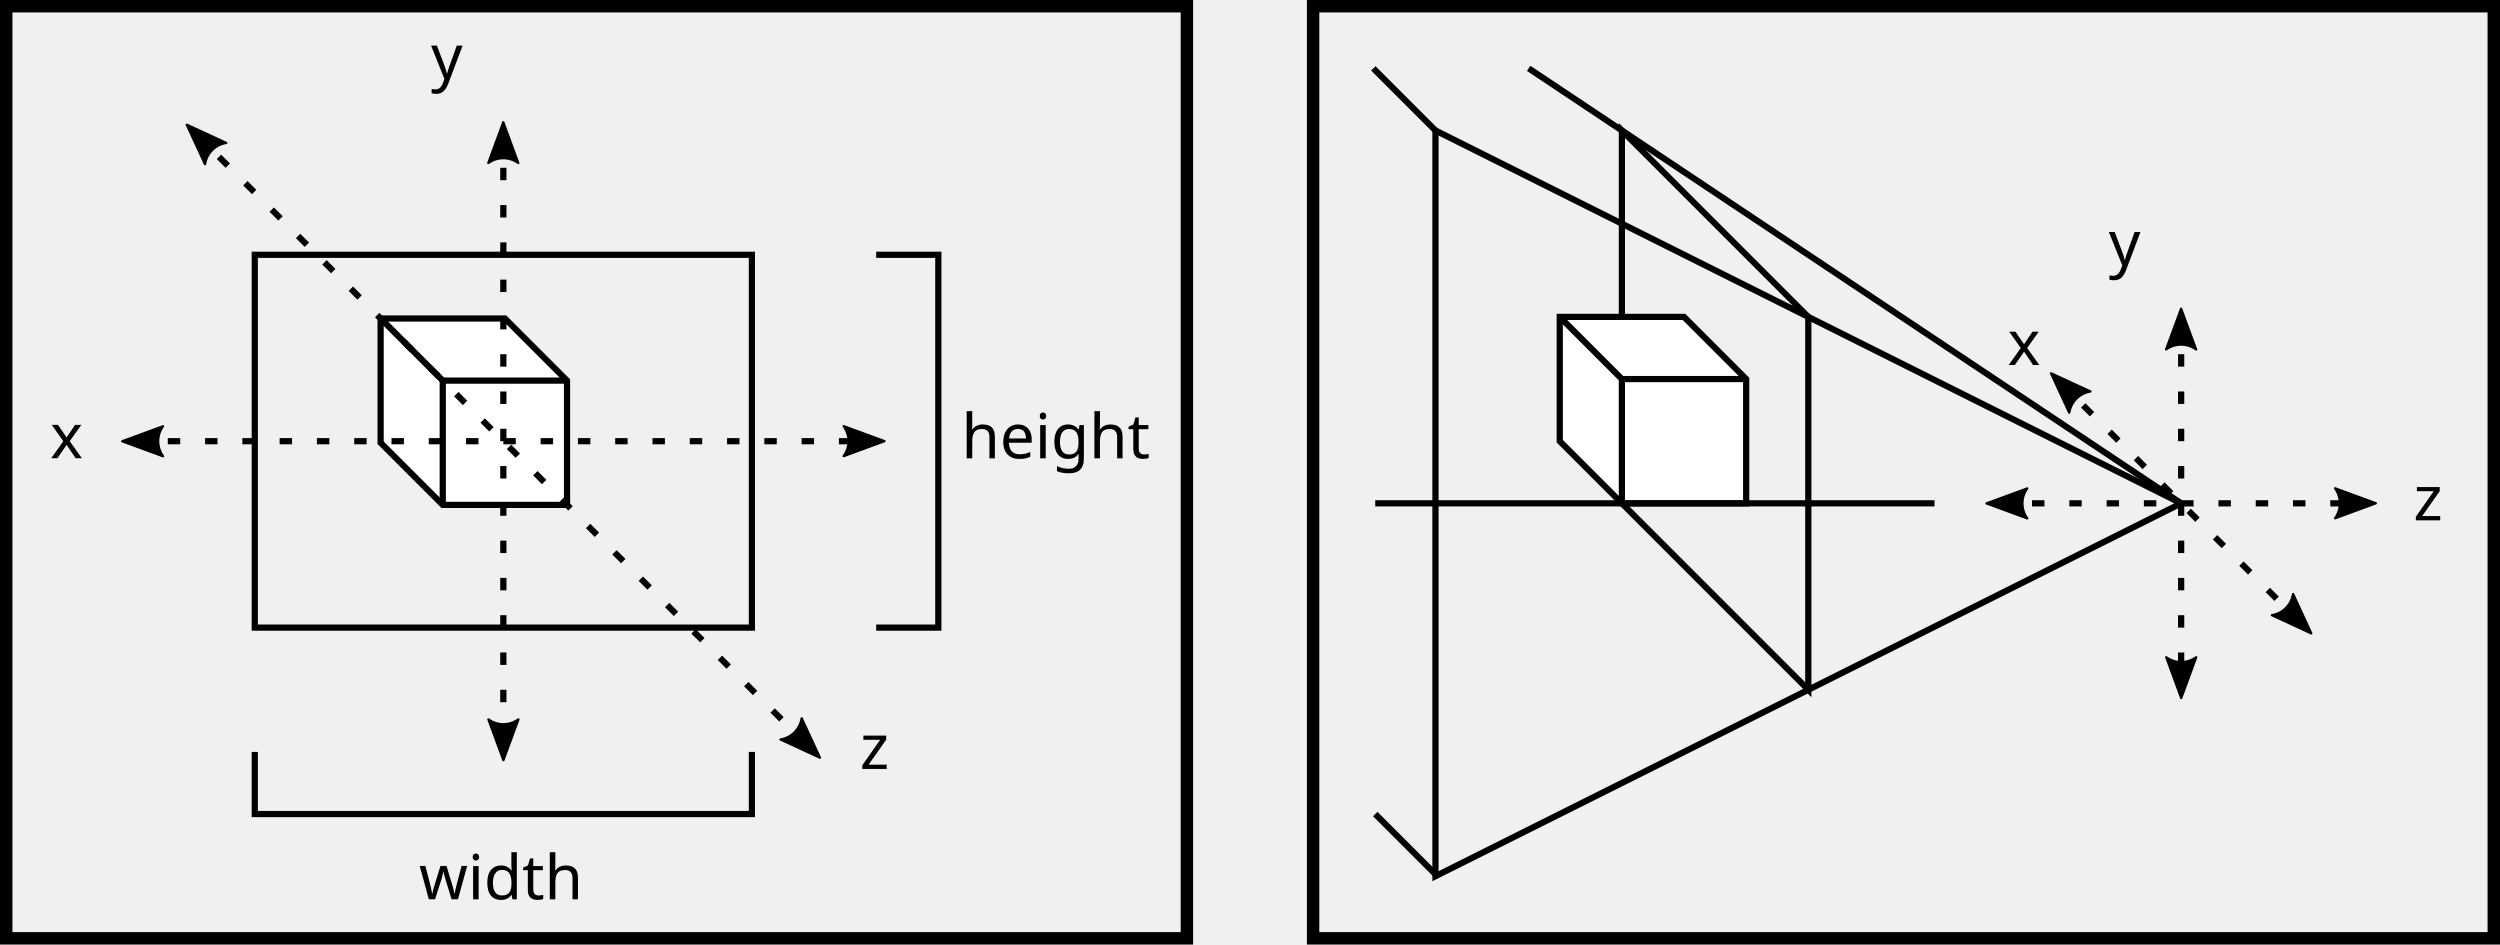
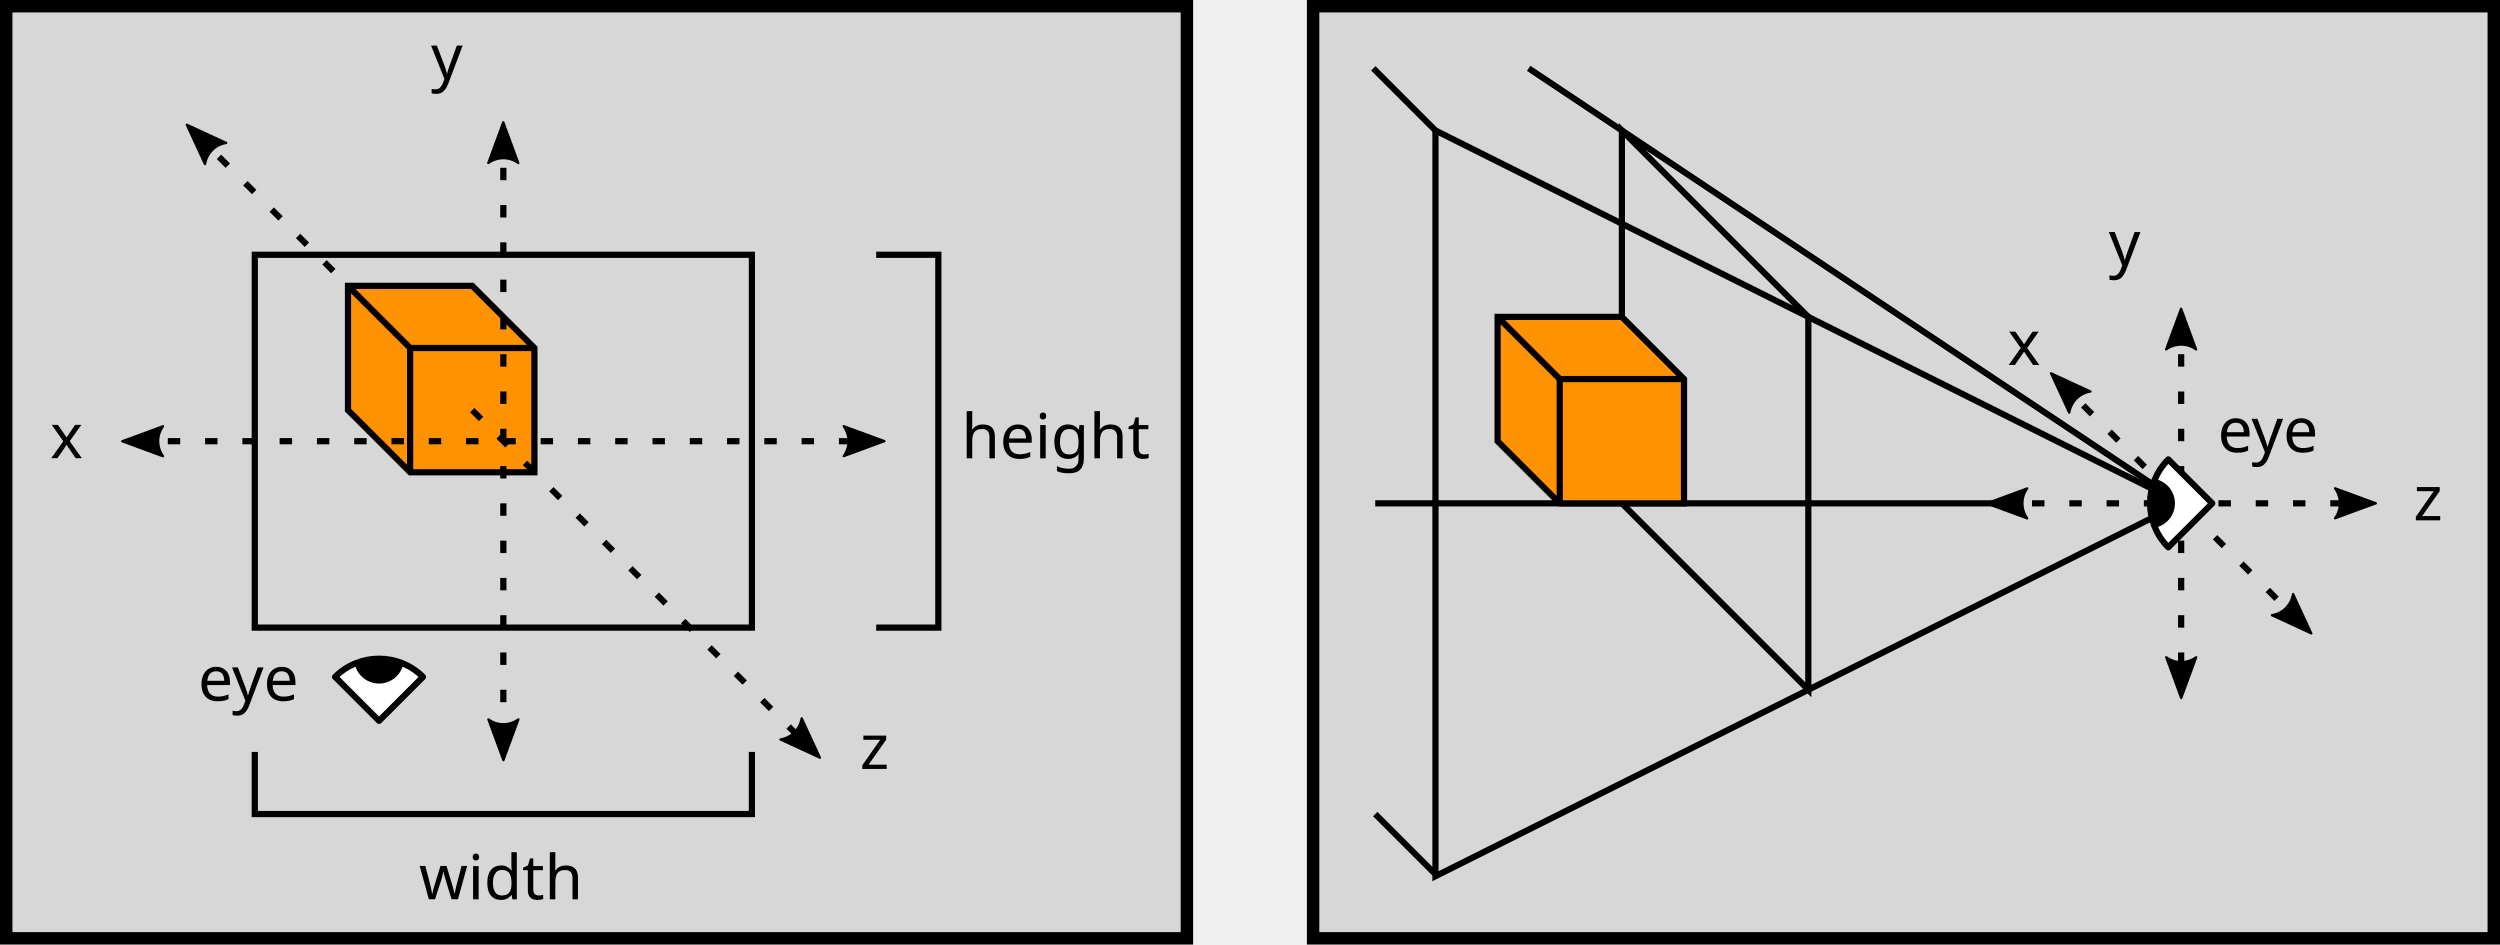
- <svg xmlns="http://www.w3.org/2000/svg" width="113.541mm" height="42.898mm" viewBox="0 0 402.309 152" id="svg2" version="1.1">
+ <svg xmlns="http://www.w3.org/2000/svg" xmlns:xlink="http://www.w3.org/1999/xlink" width="113.541mm" height="42.898mm" viewBox="0 0 402.309 152" id="svg2" version="1.1">
  <defs id="defs4">
    <marker orient="auto" refY="0" refX="0" id="marker14415" style="overflow:visible">
      <path id="path14417" style="fill:#000000;fill-opacity:1;fill-rule:evenodd;stroke:#000000;stroke-width:0.625;stroke-linejoin:round;stroke-opacity:1" d="M 8.719,4.034 -2.207,0.016 8.719,-4.002 c -1.745,2.372 -1.735,5.617 -6e-7,8.035 z" transform="scale(-0.6,-0.6)" />
    </marker>
    <marker orient="auto" refY="0" refX="0" id="marker14195" style="overflow:visible">
      <path id="path14197" style="fill:#000000;fill-opacity:1;fill-rule:evenodd;stroke:#000000;stroke-width:0.625;stroke-linejoin:round;stroke-opacity:1" d="M 8.719,4.034 -2.207,0.016 8.719,-4.002 c -1.745,2.372 -1.735,5.617 -6e-7,8.035 z" transform="scale(0.6,0.6)" />
    </marker>
    <marker style="overflow:visible" id="marker13981" refX="0" refY="0" orient="auto">
      <path transform="scale(-0.6,-0.6)" d="M 8.719,4.034 -2.207,0.016 8.719,-4.002 c -1.745,2.372 -1.735,5.617 -6e-7,8.035 z" style="fill:#000000;fill-opacity:1;fill-rule:evenodd;stroke:#000000;stroke-width:0.625;stroke-linejoin:round;stroke-opacity:1" id="path13983" />
    </marker>
    <marker style="overflow:visible" id="marker13773" refX="0" refY="0" orient="auto">
      <path transform="scale(0.6,0.6)" d="M 8.719,4.034 -2.207,0.016 8.719,-4.002 c -1.745,2.372 -1.735,5.617 -6e-7,8.035 z" style="fill:#000000;fill-opacity:1;fill-rule:evenodd;stroke:#000000;stroke-width:0.625;stroke-linejoin:round;stroke-opacity:1" id="path13775" />
    </marker>
    <marker orient="auto" refY="0" refX="0" id="marker12597" style="overflow:visible">
      <path id="path12599" style="fill:#000000;fill-opacity:1;fill-rule:evenodd;stroke:#000000;stroke-width:0.625;stroke-linejoin:round;stroke-opacity:1" d="M 8.719,4.034 -2.207,0.016 8.719,-4.002 c -1.745,2.372 -1.735,5.617 -6e-7,8.035 z" transform="scale(-0.6,-0.6)" />
    </marker>
    <marker orient="auto" refY="0" refX="0" id="marker12401" style="overflow:visible">
      <path id="path12403" style="fill:#000000;fill-opacity:1;fill-rule:evenodd;stroke:#000000;stroke-width:0.625;stroke-linejoin:round;stroke-opacity:1" d="M 8.719,4.034 -2.207,0.016 8.719,-4.002 c -1.745,2.372 -1.735,5.617 -6e-7,8.035 z" transform="scale(0.6,0.6)" />
    </marker>
    <marker style="overflow:visible" id="marker11026" refX="0" refY="0" orient="auto">
      <path transform="scale(-0.6,-0.6)" d="M 8.719,4.034 -2.207,0.016 8.719,-4.002 c -1.745,2.372 -1.735,5.617 -6e-7,8.035 z" style="fill:#000000;fill-opacity:1;fill-rule:evenodd;stroke:#000000;stroke-width:0.625;stroke-linejoin:round;stroke-opacity:1" id="path11028" />
    </marker>
    <marker style="overflow:visible" id="marker10824" refX="0" refY="0" orient="auto">
      <path transform="scale(-0.6,-0.6)" d="M 8.719,4.034 -2.207,0.016 8.719,-4.002 c -1.745,2.372 -1.735,5.617 -6e-7,8.035 z" style="fill:#000000;fill-opacity:1;fill-rule:evenodd;stroke:#000000;stroke-width:0.625;stroke-linejoin:round;stroke-opacity:1" id="path10826" />
    </marker>
    <marker style="overflow:visible" id="marker10814" refX="0" refY="0" orient="auto">
      <path transform="scale(-0.6,-0.6)" d="M 8.719,4.034 -2.207,0.016 8.719,-4.002 c -1.745,2.372 -1.735,5.617 -6e-7,8.035 z" style="fill:#000000;fill-opacity:1;fill-rule:evenodd;stroke:#000000;stroke-width:0.625;stroke-linejoin:round;stroke-opacity:1" id="path10816" />
    </marker>
    <marker orient="auto" refY="0" refX="0" id="Arrow2Mend" style="overflow:visible">
      <path id="path4173" style="fill:#000000;fill-opacity:1;fill-rule:evenodd;stroke:#000000;stroke-width:0.625;stroke-linejoin:round;stroke-opacity:1" d="M 8.719,4.034 -2.207,0.016 8.719,-4.002 c -1.745,2.372 -1.735,5.617 -6e-7,8.035 z" transform="scale(-0.6,-0.6)" />
    </marker>
    <marker style="overflow:visible" id="marker10418" refX="0" refY="0" orient="auto">
      <path transform="scale(0.6,0.6)" d="M 8.719,4.034 -2.207,0.016 8.719,-4.002 c -1.745,2.372 -1.735,5.617 -6e-7,8.035 z" style="fill:#000000;fill-opacity:1;fill-rule:evenodd;stroke:#000000;stroke-width:0.625;stroke-linejoin:round;stroke-opacity:1" id="path10420" />
    </marker>
    <marker style="overflow:visible" id="marker10240" refX="0" refY="0" orient="auto">
      <path transform="scale(0.6,0.6)" d="M 8.719,4.034 -2.207,0.016 8.719,-4.002 c -1.745,2.372 -1.735,5.617 -6e-7,8.035 z" style="fill:#000000;fill-opacity:1;fill-rule:evenodd;stroke:#000000;stroke-width:0.625;stroke-linejoin:round;stroke-opacity:1" id="path10242" />
    </marker>
    <marker style="overflow:visible" id="marker10230" refX="0" refY="0" orient="auto">
      <path transform="scale(0.6,0.6)" d="M 8.719,4.034 -2.207,0.016 8.719,-4.002 c -1.745,2.372 -1.735,5.617 -6e-7,8.035 z" style="fill:#000000;fill-opacity:1;fill-rule:evenodd;stroke:#000000;stroke-width:0.625;stroke-linejoin:round;stroke-opacity:1" id="path10232" />
    </marker>
    <marker orient="auto" refY="0" refX="0" id="Arrow2Mstart" style="overflow:visible">
      <path id="path4170" style="fill:#000000;fill-opacity:1;fill-rule:evenodd;stroke:#000000;stroke-width:0.625;stroke-linejoin:round;stroke-opacity:1" d="M 8.719,4.034 -2.207,0.016 8.719,-4.002 c -1.745,2.372 -1.735,5.617 -6e-7,8.035 z" transform="scale(0.6,0.6)" />
    </marker>
    <marker style="overflow:visible" id="marker9870" refX="0" refY="0" orient="auto">
      <path transform="matrix(1.1,0,0,1.1,1.1,0)" d="M 8.719,4.034 -2.207,0.016 8.719,-4.002 c -1.745,2.372 -1.735,5.617 -6e-7,8.035 z" style="fill:#000000;fill-opacity:1;fill-rule:evenodd;stroke:#000000;stroke-width:0.625;stroke-linejoin:round;stroke-opacity:1" id="path9872" />
    </marker>
    <marker style="overflow:visible" id="marker9710" refX="0" refY="0" orient="auto">
      <path transform="matrix(1.1,0,0,1.1,1.1,0)" d="M 8.719,4.034 -2.207,0.016 8.719,-4.002 c -1.745,2.372 -1.735,5.617 -6e-7,8.035 z" style="fill:#000000;fill-opacity:1;fill-rule:evenodd;stroke:#000000;stroke-width:0.625;stroke-linejoin:round;stroke-opacity:1" id="path9712" />
    </marker>
    <marker style="overflow:visible" id="marker9556" refX="0" refY="0" orient="auto">
      <path transform="matrix(1.1,0,0,1.1,1.1,0)" d="M 8.719,4.034 -2.207,0.016 8.719,-4.002 c -1.745,2.372 -1.735,5.617 -6e-7,8.035 z" style="fill:#000000;fill-opacity:1;fill-rule:evenodd;stroke:#000000;stroke-width:0.625;stroke-linejoin:round;stroke-opacity:1" id="path9558" />
    </marker>
    <marker orient="auto" refY="0" refX="0" id="marker9240" style="overflow:visible">
      <path id="path9242" d="M 0,0 5,-5 -12.5,0 5,5 0,0 Z" style="fill:#000000;fill-opacity:1;fill-rule:evenodd;stroke:#000000;stroke-width:1pt;stroke-opacity:1" transform="matrix(-0.8,0,0,-0.8,-10,0)" />
    </marker>
    <marker orient="auto" refY="0" refX="0" id="marker9086" style="overflow:visible">
      <path id="path9088" d="M 0,0 5,-5 -12.5,0 5,5 0,0 Z" style="fill:#000000;fill-opacity:1;fill-rule:evenodd;stroke:#000000;stroke-width:1pt;stroke-opacity:1" transform="matrix(-0.8,0,0,-0.8,-10,0)" />
    </marker>
    <marker orient="auto" refY="0" refX="0" id="marker8944" style="overflow:visible">
      <path id="path8946" d="M 0,0 5,-5 -12.5,0 5,5 0,0 Z" style="fill:#000000;fill-opacity:1;fill-rule:evenodd;stroke:#000000;stroke-width:1pt;stroke-opacity:1" transform="matrix(-0.8,0,0,-0.8,-10,0)" />
    </marker>
    <marker orient="auto" refY="0" refX="0" id="marker8784" style="overflow:visible">
      <path id="path8786" style="fill:#000000;fill-opacity:1;fill-rule:evenodd;stroke:#000000;stroke-width:0.625;stroke-linejoin:round;stroke-opacity:1" d="M 8.719,4.034 -2.207,0.016 8.719,-4.002 c -1.745,2.372 -1.735,5.617 -6e-7,8.035 z" transform="matrix(-1.1,0,0,-1.1,-1.1,0)" />
    </marker>
    <marker orient="auto" refY="0" refX="0" id="marker8648" style="overflow:visible">
      <path id="path8650" style="fill:#000000;fill-opacity:1;fill-rule:evenodd;stroke:#000000;stroke-width:0.625;stroke-linejoin:round;stroke-opacity:1" d="M 8.719,4.034 -2.207,0.016 8.719,-4.002 c -1.745,2.372 -1.735,5.617 -6e-7,8.035 z" transform="matrix(-1.1,0,0,-1.1,-1.1,0)" />
    </marker>
    <marker orient="auto" refY="0" refX="0" id="marker8524" style="overflow:visible">
      <path id="path8526" style="fill:#000000;fill-opacity:1;fill-rule:evenodd;stroke:#000000;stroke-width:0.625;stroke-linejoin:round;stroke-opacity:1" d="M 8.719,4.034 -2.207,0.016 8.719,-4.002 c -1.745,2.372 -1.735,5.617 -6e-7,8.035 z" transform="matrix(-1.1,0,0,-1.1,-1.1,0)" />
    </marker>
    <marker orient="auto" refY="0" refX="0" id="marker8406" style="overflow:visible">
      <path id="path8408" style="fill:#000000;fill-opacity:1;fill-rule:evenodd;stroke:#000000;stroke-width:0.625;stroke-linejoin:round;stroke-opacity:1" d="M 8.719,4.034 -2.207,0.016 8.719,-4.002 c -1.745,2.372 -1.735,5.617 -6e-7,8.035 z" transform="matrix(-1.1,0,0,-1.1,-1.1,0)" />
    </marker>
    <marker orient="auto" refY="0" refX="0" id="marker8170" style="overflow:visible">
      <path id="path8172" style="fill:#000000;fill-opacity:1;fill-rule:evenodd;stroke:#000000;stroke-width:0.625;stroke-linejoin:round;stroke-opacity:1" d="M 8.719,4.034 -2.207,0.016 8.719,-4.002 c -1.745,2.372 -1.735,5.617 -6e-7,8.035 z" transform="matrix(1.1,0,0,1.1,1.1,0)" />
    </marker>
    <marker orient="auto" refY="0" refX="0" id="marker8070" style="overflow:visible">
      <path id="path8072" style="fill:#000000;fill-opacity:1;fill-rule:evenodd;stroke:#000000;stroke-width:0.625;stroke-linejoin:round;stroke-opacity:1" d="M 8.719,4.034 -2.207,0.016 8.719,-4.002 c -1.745,2.372 -1.735,5.617 -6e-7,8.035 z" transform="matrix(1.1,0,0,1.1,1.1,0)" />
    </marker>
    <marker style="overflow:visible" id="marker7876" refX="0" refY="0" orient="auto">
      <path transform="matrix(1.1,0,0,1.1,1.1,0)" d="M 8.719,4.034 -2.207,0.016 8.719,-4.002 c -1.745,2.372 -1.735,5.617 -6e-7,8.035 z" style="fill:#000000;fill-opacity:1;fill-rule:evenodd;stroke:#000000;stroke-width:0.625;stroke-linejoin:round;stroke-opacity:1" id="path7878" />
    </marker>
    <marker style="overflow:visible" id="marker7794" refX="0" refY="0" orient="auto">
      <path transform="matrix(1.1,0,0,1.1,1.1,0)" d="M 8.719,4.034 -2.207,0.016 8.719,-4.002 c -1.745,2.372 -1.735,5.617 -6e-7,8.035 z" style="fill:#000000;fill-opacity:1;fill-rule:evenodd;stroke:#000000;stroke-width:0.625;stroke-linejoin:round;stroke-opacity:1" id="path7796" />
    </marker>
    <marker style="overflow:visible" id="marker7718" refX="0" refY="0" orient="auto">
      <path transform="matrix(1.1,0,0,1.1,1.1,0)" d="M 8.719,4.034 -2.207,0.016 8.719,-4.002 c -1.745,2.372 -1.735,5.617 -6e-7,8.035 z" style="fill:#000000;fill-opacity:1;fill-rule:evenodd;stroke:#000000;stroke-width:0.625;stroke-linejoin:round;stroke-opacity:1" id="path7720" />
    </marker>
    <marker style="overflow:visible" id="marker7401" refX="0" refY="0" orient="auto">
      <path transform="matrix(-1.1,0,0,-1.1,-1.1,0)" d="M 8.719,4.034 -2.207,0.016 8.719,-4.002 c -1.745,2.372 -1.735,5.617 -6e-7,8.035 z" style="fill:#000000;fill-opacity:1;fill-rule:evenodd;stroke:#000000;stroke-width:0.625;stroke-linejoin:round;stroke-opacity:1" id="path7403" />
    </marker>
    <marker style="overflow:visible" id="marker7041" refX="0" refY="0" orient="auto">
      <path transform="matrix(-1.1,0,0,-1.1,-1.1,0)" d="M 8.719,4.034 -2.207,0.016 8.719,-4.002 c -1.745,2.372 -1.735,5.617 -6e-7,8.035 z" style="fill:#000000;fill-opacity:1;fill-rule:evenodd;stroke:#000000;stroke-width:0.625;stroke-linejoin:round;stroke-opacity:1" id="path7043" />
    </marker>
    <marker style="overflow:visible" id="marker6989" refX="0" refY="0" orient="auto">
      <path transform="matrix(-1.1,0,0,-1.1,-1.1,0)" d="M 8.719,4.034 -2.207,0.016 8.719,-4.002 c -1.745,2.372 -1.735,5.617 -6e-7,8.035 z" style="fill:#000000;fill-opacity:1;fill-rule:evenodd;stroke:#000000;stroke-width:0.625;stroke-linejoin:round;stroke-opacity:1" id="path6991" />
    </marker>
    <marker orient="auto" refY="0" refX="0" id="marker6859" style="overflow:visible">
      <path id="path6861" style="fill:#000000;fill-opacity:1;fill-rule:evenodd;stroke:#000000;stroke-width:0.625;stroke-linejoin:round;stroke-opacity:1" d="M 8.719,4.034 -2.207,0.016 8.719,-4.002 c -1.745,2.372 -1.735,5.617 -6e-7,8.035 z" transform="matrix(-1.1,0,0,-1.1,-1.1,0)" />
    </marker>
    <marker orient="auto" refY="0" refX="0" id="marker5320" style="overflow:visible">
      <path id="path5322" style="fill:#000000;fill-opacity:1;fill-rule:evenodd;stroke:#000000;stroke-width:0.625;stroke-linejoin:round;stroke-opacity:1" d="M 8.719,4.034 -2.207,0.016 8.719,-4.002 c -1.745,2.372 -1.735,5.617 -6e-7,8.035 z" transform="matrix(-1.1,0,0,-1.1,-1.1,0)" />
    </marker>
    <marker orient="auto" refY="0" refX="0" id="Arrow2Lend" style="overflow:visible">
      <path id="path4167" style="fill:#000000;fill-opacity:1;fill-rule:evenodd;stroke:#000000;stroke-width:0.625;stroke-linejoin:round;stroke-opacity:1" d="M 8.719,4.034 -2.207,0.016 8.719,-4.002 c -1.745,2.372 -1.735,5.617 -6e-7,8.035 z" transform="matrix(-1.1,0,0,-1.1,-1.1,0)" />
    </marker>
    <marker style="overflow:visible" id="marker4422" refX="0" refY="0" orient="auto">
      <path transform="matrix(0.8,0,0,0.8,10,0)" style="fill:#000000;fill-opacity:1;fill-rule:evenodd;stroke:#000000;stroke-width:1pt;stroke-opacity:1" d="M 0,0 5,-5 -12.5,0 5,5 0,0 Z" id="path4424" />
    </marker>
  </defs>
  <g id="layer1" transform="translate(-19,-881.3622)">
    <g transform="translate(220,-70)" id="use6613">
      <path style="fill:none;fill-rule:evenodd;stroke:#000000;stroke-width:1;stroke-linecap:butt;stroke-linejoin:miter;stroke-miterlimit:4;stroke-dasharray:none;stroke-opacity:1;marker-end:url(#Arrow2Lend)" d="m 190,152.362 40,0" id="path11412" />
      <path style="fill:none;fill-rule:evenodd;stroke:#000000;stroke-width:1;stroke-linecap:butt;stroke-linejoin:miter;stroke-miterlimit:4;stroke-dasharray:none;stroke-opacity:1;marker-end:url(#marker6859)" d="m 190,152.362 -20,-20" id="path11414" />
      <path style="fill:none;fill-rule:evenodd;stroke:#000000;stroke-width:1px;stroke-linecap:butt;stroke-linejoin:miter;stroke-opacity:1;marker-end:url(#marker5320)" d="m 190,152.362 0,-40" id="path11416" />
      <text xml:space="preserve" style="font-style:normal;font-weight:normal;font-size:20px;line-height:125%;font-family:sans-serif;letter-spacing:0px;word-spacing:0px;fill:#000000;fill-opacity:1;stroke:none;stroke-width:1px;stroke-linecap:butt;stroke-linejoin:miter;stroke-opacity:1" x="195" y="112.362" id="text11418">
        <tspan id="tspan11420" x="195" y="112.362">y</tspan>
      </text>
      <text xml:space="preserve" style="font-style:normal;font-weight:normal;font-size:40px;line-height:125%;font-family:sans-serif;text-align:start;letter-spacing:0px;word-spacing:0px;text-anchor:start;fill:#000000;fill-opacity:1;stroke:none;stroke-width:1px;stroke-linecap:butt;stroke-linejoin:miter;stroke-opacity:1" x="230" y="157.362" id="text11422">
        <tspan id="tspan11424" x="230" y="157.362" style="font-size:20px;text-align:start;text-anchor:start">x</tspan>
      </text>
      <text xml:space="preserve" style="font-style:normal;font-weight:normal;font-size:20px;line-height:125%;font-family:sans-serif;text-align:end;letter-spacing:0px;word-spacing:0px;text-anchor:end;fill:#000000;fill-opacity:1;stroke:none;stroke-width:1px;stroke-linecap:butt;stroke-linejoin:miter;stroke-opacity:1" x="170" y="137.362" id="text11426">
        <tspan id="tspan11428" x="170" y="137.362">z</tspan>
      </text>
    </g>
    <g transform="translate(245,115)" id="g7381">
      <path style="fill:none;fill-rule:evenodd;stroke:#000000;stroke-width:1;stroke-linecap:butt;stroke-linejoin:miter;stroke-miterlimit:4;stroke-dasharray:none;stroke-opacity:1;marker-end:url(#Arrow2Lend)" d="m 190,152.362 40,0" id="path7383" />
      <path style="fill:none;fill-rule:evenodd;stroke:#000000;stroke-width:1;stroke-linecap:butt;stroke-linejoin:miter;stroke-miterlimit:4;stroke-dasharray:none;stroke-opacity:1;marker-end:url(#marker7401)" d="m 190,152.362 20,-20" id="path7385" />
      <path style="fill:none;fill-rule:evenodd;stroke:#000000;stroke-width:1px;stroke-linecap:butt;stroke-linejoin:miter;stroke-opacity:1;marker-end:url(#marker5320)" d="m 190,152.362 0,-40" id="path7387" />
      <text xml:space="preserve" style="font-style:normal;font-weight:normal;font-size:20px;line-height:125%;font-family:sans-serif;letter-spacing:0px;word-spacing:0px;fill:#000000;fill-opacity:1;stroke:none;stroke-width:1px;stroke-linecap:butt;stroke-linejoin:miter;stroke-opacity:1" x="195" y="112.362" id="text7389">
        <tspan id="tspan7391" x="195" y="112.362">y</tspan>
      </text>
      <text xml:space="preserve" style="font-style:normal;font-weight:normal;font-size:40px;line-height:125%;font-family:sans-serif;text-align:start;letter-spacing:0px;word-spacing:0px;text-anchor:start;fill:#000000;fill-opacity:1;stroke:none;stroke-width:1px;stroke-linecap:butt;stroke-linejoin:miter;stroke-opacity:1" x="230" y="157.362" id="text7393">
        <tspan id="tspan7395" x="230" y="157.362" style="font-size:20px;text-align:start;text-anchor:start">x</tspan>
      </text>
      <text xml:space="preserve" style="font-style:normal;font-weight:normal;font-size:20px;line-height:125%;font-family:sans-serif;text-align:end;letter-spacing:0px;word-spacing:0px;text-anchor:end;fill:#000000;fill-opacity:1;stroke:none;stroke-width:1px;stroke-linecap:butt;stroke-linejoin:miter;stroke-opacity:1" x="225" y="132.362" id="text7397">
        <tspan id="tspan7399" x="225" y="132.362">z</tspan>
      </text>
    </g>
    <text xml:space="preserve" style="font-style:normal;font-weight:normal;font-size:20px;line-height:125%;font-family:sans-serif;letter-spacing:0px;word-spacing:0px;fill:#000000;fill-opacity:1;stroke:none;stroke-width:1px;stroke-linecap:butt;stroke-linejoin:miter;stroke-opacity:1" x="160" y="112.362" id="text7698">
      <tspan id="tspan7700" x="160" y="112.362" />
    </text>
    <g id="g25188">
-       <path style="fill:#ffffff;fill-opacity:1;fill-rule:evenodd;stroke:#000000;stroke-width:1px;stroke-linecap:butt;stroke-linejoin:miter;stroke-opacity:1" d="m 110.25,962.612 0,-20 -10,-10 -20,0 0,20 10,10 z" id="path25157" />
-       <path style="fill:none;fill-rule:evenodd;stroke:#000000;stroke-width:1px;stroke-linecap:butt;stroke-linejoin:miter;stroke-opacity:1" d="m 90.25,962.612 0,-20 20,0" id="path25159" />
-       <path style="fill:none;fill-rule:evenodd;stroke:#000000;stroke-width:1px;stroke-linecap:butt;stroke-linejoin:miter;stroke-opacity:1" d="m 80.25,932.612 10,10" id="path25161" />
-       <rect y="882.362" x="20" height="150" width="190" id="rect6935" style="fill:none;stroke:#000000;stroke-width:2;stroke-linecap:butt;stroke-miterlimit:4;stroke-dasharray:none;stroke-opacity:1" />
+       <rect y="882.362" x="20" height="150" width="190" id="rect6935" style="fill:#d7d7d7;stroke:#000000;stroke-width:2;stroke-linecap:butt;stroke-miterlimit:4;stroke-dasharray:none;stroke-opacity:1;fill-opacity:1" />
+       <g id="g26021">
+         <path id="path25157" d="m 105,957.362 0,-20 -10,-10 -20,0 0,20 10,10 z" style="fill:#ff9200;fill-opacity:1;fill-rule:evenodd;stroke:#000000;stroke-width:1px;stroke-linecap:butt;stroke-linejoin:miter;stroke-opacity:1" />
+         <path id="path25159" d="m 85,957.362 0,-20 20,0" style="fill:none;fill-rule:evenodd;stroke:#000000;stroke-width:1px;stroke-linecap:butt;stroke-linejoin:miter;stroke-opacity:1" />
+         <path id="path25161" d="m 75,927.362 10,10" style="fill:none;fill-rule:evenodd;stroke:#000000;stroke-width:1px;stroke-linecap:butt;stroke-linejoin:miter;stroke-opacity:1" />
+       </g>
      <path id="path7651" d="m 60,922.362 0,60 80,0 0,-60 z" style="fill:none;fill-rule:evenodd;stroke:#000000;stroke-width:1px;stroke-linecap:butt;stroke-linejoin:miter;stroke-opacity:1" />
      <path id="path7686" d="m 40,952.362 120,0" style="fill:none;fill-rule:evenodd;stroke:#000000;stroke-width:1;stroke-linecap:butt;stroke-linejoin:miter;stroke-miterlimit:4;stroke-dasharray:2, 4;stroke-dashoffset:0;stroke-opacity:1;marker-start:url(#marker10230);marker-end:url(#marker10814)" />
      <path id="path7688" d="m 100,902.362 0,100" style="fill:none;fill-rule:evenodd;stroke:#000000;stroke-width:1;stroke-linecap:butt;stroke-linejoin:miter;stroke-miterlimit:4;stroke-dasharray:2, 4;stroke-dashoffset:0;stroke-opacity:1;marker-start:url(#Arrow2Mstart);marker-end:url(#Arrow2Mend)" />
-       <path style="fill:none;fill-rule:evenodd;stroke:#000000;stroke-width:1;stroke-linecap:butt;stroke-linejoin:miter;stroke-miterlimit:4;stroke-dasharray:2, 4;stroke-dashoffset:0;stroke-opacity:1;marker-start:url(#marker10418);marker-end:url(#marker11026)" d="M 50,902.362 150,1002.362" id="path7710" />
+       <path style="fill:none;fill-rule:evenodd;stroke:#000000;stroke-width:1;stroke-linecap:butt;stroke-linejoin:miter;stroke-miterlimit:4;stroke-dasharray:2, 4;stroke-dashoffset:0;stroke-opacity:1;marker-start:url(#marker10418);marker-end:url(#marker11026)" d="m 50,902.362 25,25 m 20,20 55,55" id="path7710" />
      <path id="path11396" d="m 60,1002.362 0,10 80,0 0,-10" style="fill:none;fill-rule:evenodd;stroke:#000000;stroke-width:1px;stroke-linecap:butt;stroke-linejoin:miter;stroke-opacity:1" />
      <path id="path11398" d="m 160,922.362 10,0 0,60 -10,0" style="fill:none;fill-rule:evenodd;stroke:#000000;stroke-width:1px;stroke-linecap:butt;stroke-linejoin:miter;stroke-opacity:1" />
      <text id="text11400" y="1026.09" x="86.431" style="font-style:normal;font-weight:normal;font-size:10px;line-height:125%;font-family:sans-serif;letter-spacing:0px;word-spacing:0px;fill:#000000;fill-opacity:1;stroke:none;stroke-width:1px;stroke-linecap:butt;stroke-linejoin:miter;stroke-opacity:1" xml:space="preserve">
        <tspan y="1026.09" x="86.431" id="tspan11402">width</tspan>
      </text>
      <text id="text11404" y="955.121" x="173.721" style="font-style:normal;font-weight:normal;font-size:10px;line-height:125%;font-family:sans-serif;letter-spacing:0px;word-spacing:0px;fill:#000000;fill-opacity:1;stroke:none;stroke-width:1px;stroke-linecap:butt;stroke-linejoin:miter;stroke-opacity:1" xml:space="preserve">
        <tspan y="955.121" x="173.721" id="tspan11406">height</tspan>
      </text>
      <text id="text11430" y="955.097" x="27.061" style="font-style:normal;font-weight:normal;font-size:10px;line-height:125%;font-family:sans-serif;letter-spacing:0px;word-spacing:0px;fill:#000000;fill-opacity:1;stroke:none;stroke-width:1px;stroke-linecap:butt;stroke-linejoin:miter;stroke-opacity:1" xml:space="preserve">
        <tspan id="tspan11434" y="955.097" x="27.061">x</tspan>
      </text>
      <text id="text11438" y="1005.097" x="157.375" style="font-style:normal;font-weight:normal;font-size:10px;line-height:125%;font-family:sans-serif;letter-spacing:0px;word-spacing:0px;fill:#000000;fill-opacity:1;stroke:none;stroke-width:1px;stroke-linecap:butt;stroke-linejoin:miter;stroke-opacity:1" xml:space="preserve">
        <tspan y="1005.097" x="157.375" id="tspan11440">z</tspan>
      </text>
      <text id="text11442" y="894.057" x="100" style="font-style:normal;font-weight:normal;font-size:10px;line-height:125%;font-family:sans-serif;text-align:center;letter-spacing:0px;word-spacing:0px;text-anchor:middle;fill:#000000;fill-opacity:1;stroke:none;stroke-width:1px;stroke-linecap:butt;stroke-linejoin:miter;stroke-opacity:1" xml:space="preserve">
        <tspan y="894.057" x="100" id="tspan11444">y</tspan>
      </text>
+       <text id="text26051-0" y="994.122" x="50.879" style="font-style:normal;font-weight:normal;font-size:10px;line-height:125%;font-family:sans-serif;text-align:start;letter-spacing:0px;word-spacing:0px;text-anchor:start;fill:#000000;fill-opacity:1;stroke:none;stroke-width:1px;stroke-linecap:butt;stroke-linejoin:miter;stroke-opacity:1" xml:space="preserve">
+         <tspan y="994.122" x="50.879" id="tspan26053-1">eye</tspan>
+       </text>
+       <g id="g26266" transform="matrix(0,1,-1,0,1072.359,912.3654)">
+         <g id="g26147" transform="translate(-3.003124,-7.1566176e-6)">
+           <path transform="matrix(0,-1,1,0,0,0)" style="fill:#ffffff;fill-opacity:1;stroke:#000000;stroke-width:1;stroke-linecap:round;stroke-linejoin:round;stroke-miterlimit:4;stroke-dasharray:none;stroke-dashoffset:0;stroke-opacity:1" id="path26049-8" d="m -999.433,80.929 a 10,10 0 0 1 14.142,0 L -992.362,88 Z" />
+           <path transform="matrix(0,-1,1,0,0,0)" style="fill:#000000;fill-opacity:1;stroke:none;stroke-width:1;stroke-linecap:round;stroke-linejoin:round;stroke-miterlimit:4;stroke-dasharray:none;stroke-dashoffset:0;stroke-opacity:1" id="path26100" d="m -988.498,79.035 a 4,4 0 0 1 -3.864,2.965 4,4 0 0 1 -3.864,-2.965 L -992.362,78 Z" />
+         </g>
+       </g>
    </g>
    <g id="g25167" transform="translate(210.309,170)">
-       <rect style="fill:none;stroke:#000000;stroke-width:2;stroke-linecap:butt;stroke-miterlimit:4;stroke-dasharray:none;stroke-opacity:1" id="rect11446" width="190" height="150" x="20" y="712.362" />
+       <rect style="fill:#d7d7d7;stroke:#000000;stroke-width:2;stroke-linecap:butt;stroke-miterlimit:4;stroke-dasharray:none;stroke-opacity:1;fill-opacity:1" id="rect11446" width="190" height="150" x="20" y="712.362" />
      <path id="path11448" d="m 99.691,762.362 0,60 -30,-30 0,-60 z" style="fill:none;fill-rule:evenodd;stroke:#000000;stroke-width:1px;stroke-linecap:butt;stroke-linejoin:miter;stroke-opacity:1" />
-       <path id="path12312" d="m 89.691,792.362 0,-20 -10,-10 -20,0 0,20 10,10 z" style="fill:#ffffff;fill-opacity:1;fill-rule:evenodd;stroke:#000000;stroke-width:1px;stroke-linecap:butt;stroke-linejoin:miter;stroke-opacity:1" />
-       <path id="path12318" d="m 69.691,792.362 0,-20 20,0" style="fill:none;fill-rule:evenodd;stroke:#000000;stroke-width:1px;stroke-linecap:butt;stroke-linejoin:miter;stroke-opacity:1" />
-       <path id="path12320" d="m 59.691,762.362 10,10" style="fill:none;fill-rule:evenodd;stroke:#000000;stroke-width:1px;stroke-linecap:butt;stroke-linejoin:miter;stroke-opacity:1" />
      <path style="fill:none;fill-rule:evenodd;stroke:#000000;stroke-width:1;stroke-linecap:butt;stroke-linejoin:miter;stroke-miterlimit:4;stroke-dasharray:2, 4;stroke-dashoffset:0;stroke-opacity:1;marker-start:url(#marker12401);marker-end:url(#marker12597)" d="m 129.691,792.362 60,0" id="path12395" />
      <path style="fill:none;fill-rule:evenodd;stroke:#000000;stroke-width:1;stroke-linecap:butt;stroke-linejoin:miter;stroke-miterlimit:4;stroke-dasharray:2, 4;stroke-dashoffset:0;stroke-opacity:1;marker-start:url(#marker13773);marker-end:url(#marker13981)" d="m 159.691,762.362 0,60" id="path12397" />
      <path id="path12399" d="m 139.691,772.362 40,40" style="fill:none;fill-rule:evenodd;stroke:#000000;stroke-width:1;stroke-linecap:butt;stroke-linejoin:miter;stroke-miterlimit:4;stroke-dasharray:2, 4;stroke-dashoffset:0;stroke-opacity:1;marker-start:url(#marker14195);marker-end:url(#marker14415)" />
      <path id="path13771" d="m 159.691,792.362 -120,-60 0,120 z" style="fill:none;fill-rule:evenodd;stroke:#000000;stroke-width:1px;stroke-linecap:butt;stroke-linejoin:miter;stroke-opacity:1" />
      <path id="path24553" d="m 39.691,732.362 -10,-10" style="fill:none;fill-rule:evenodd;stroke:#000000;stroke-width:1px;stroke-linecap:butt;stroke-linejoin:miter;stroke-opacity:1" />
      <path id="path24555" d="m 159.691,792.362 -105,-70" style="fill:none;fill-rule:evenodd;stroke:#000000;stroke-width:1px;stroke-linecap:butt;stroke-linejoin:miter;stroke-opacity:1" />
      <text xml:space="preserve" style="font-style:normal;font-weight:normal;font-size:10px;line-height:125%;font-family:sans-serif;text-align:center;letter-spacing:0px;word-spacing:0px;text-anchor:middle;fill:#000000;fill-opacity:1;stroke:none;stroke-width:1px;stroke-linecap:butt;stroke-linejoin:miter;stroke-opacity:1" x="159.691" y="754.057" id="text24557">
        <tspan id="tspan24559" x="159.691" y="754.057">y</tspan>
      </text>
      <text xml:space="preserve" style="font-style:normal;font-weight:normal;font-size:10px;line-height:125%;font-family:sans-serif;letter-spacing:0px;word-spacing:0px;fill:#000000;fill-opacity:1;stroke:none;stroke-width:1px;stroke-linecap:butt;stroke-linejoin:miter;stroke-opacity:1" x="131.752" y="770.097" id="text24657">
        <tspan x="131.752" y="770.097" id="tspan24659">x</tspan>
      </text>
      <text xml:space="preserve" style="font-style:normal;font-weight:normal;font-size:10px;line-height:125%;font-family:sans-serif;letter-spacing:0px;word-spacing:0px;fill:#000000;fill-opacity:1;stroke:none;stroke-width:1px;stroke-linecap:butt;stroke-linejoin:miter;stroke-opacity:1" x="197.066" y="795.097" id="text24661">
        <tspan id="tspan24663" x="197.066" y="795.097">z</tspan>
      </text>
      <path id="path25163" d="m 40,852.362 -10,-10" style="fill:none;fill-rule:evenodd;stroke:#000000;stroke-width:1px;stroke-linecap:butt;stroke-linejoin:miter;stroke-opacity:1" />
-       <path id="path25165" d="m 120,792.362 -90,0" style="fill:none;fill-rule:evenodd;stroke:#000000;stroke-width:1px;stroke-linecap:butt;stroke-linejoin:miter;stroke-opacity:1" />
+       <path id="path25165" d="M 129.691,792.362 30,792.362" style="fill:none;fill-rule:evenodd;stroke:#000000;stroke-width:1px;stroke-linecap:butt;stroke-linejoin:miter;stroke-opacity:1" />
+       <use x="0" y="0" xlink:href="#g26021" id="use26026" transform="translate(-25.30902,-165)" width="100%" height="100%" />
+       <text id="text26051" y="784.122" x="165.57" style="font-style:normal;font-weight:normal;font-size:10px;line-height:125%;font-family:sans-serif;text-align:start;letter-spacing:0px;word-spacing:0px;text-anchor:start;fill:#000000;fill-opacity:1;stroke:none;stroke-width:1px;stroke-linecap:butt;stroke-linejoin:miter;stroke-opacity:1" xml:space="preserve">
+         <tspan y="784.122" x="165.57" id="tspan26053">eye</tspan>
+       </text>
+       <use transform="translate(79.69254,-200)" x="0" y="0" xlink:href="#g26147" id="use26249" width="100%" height="100%" />
    </g>
  </g>
</svg>
